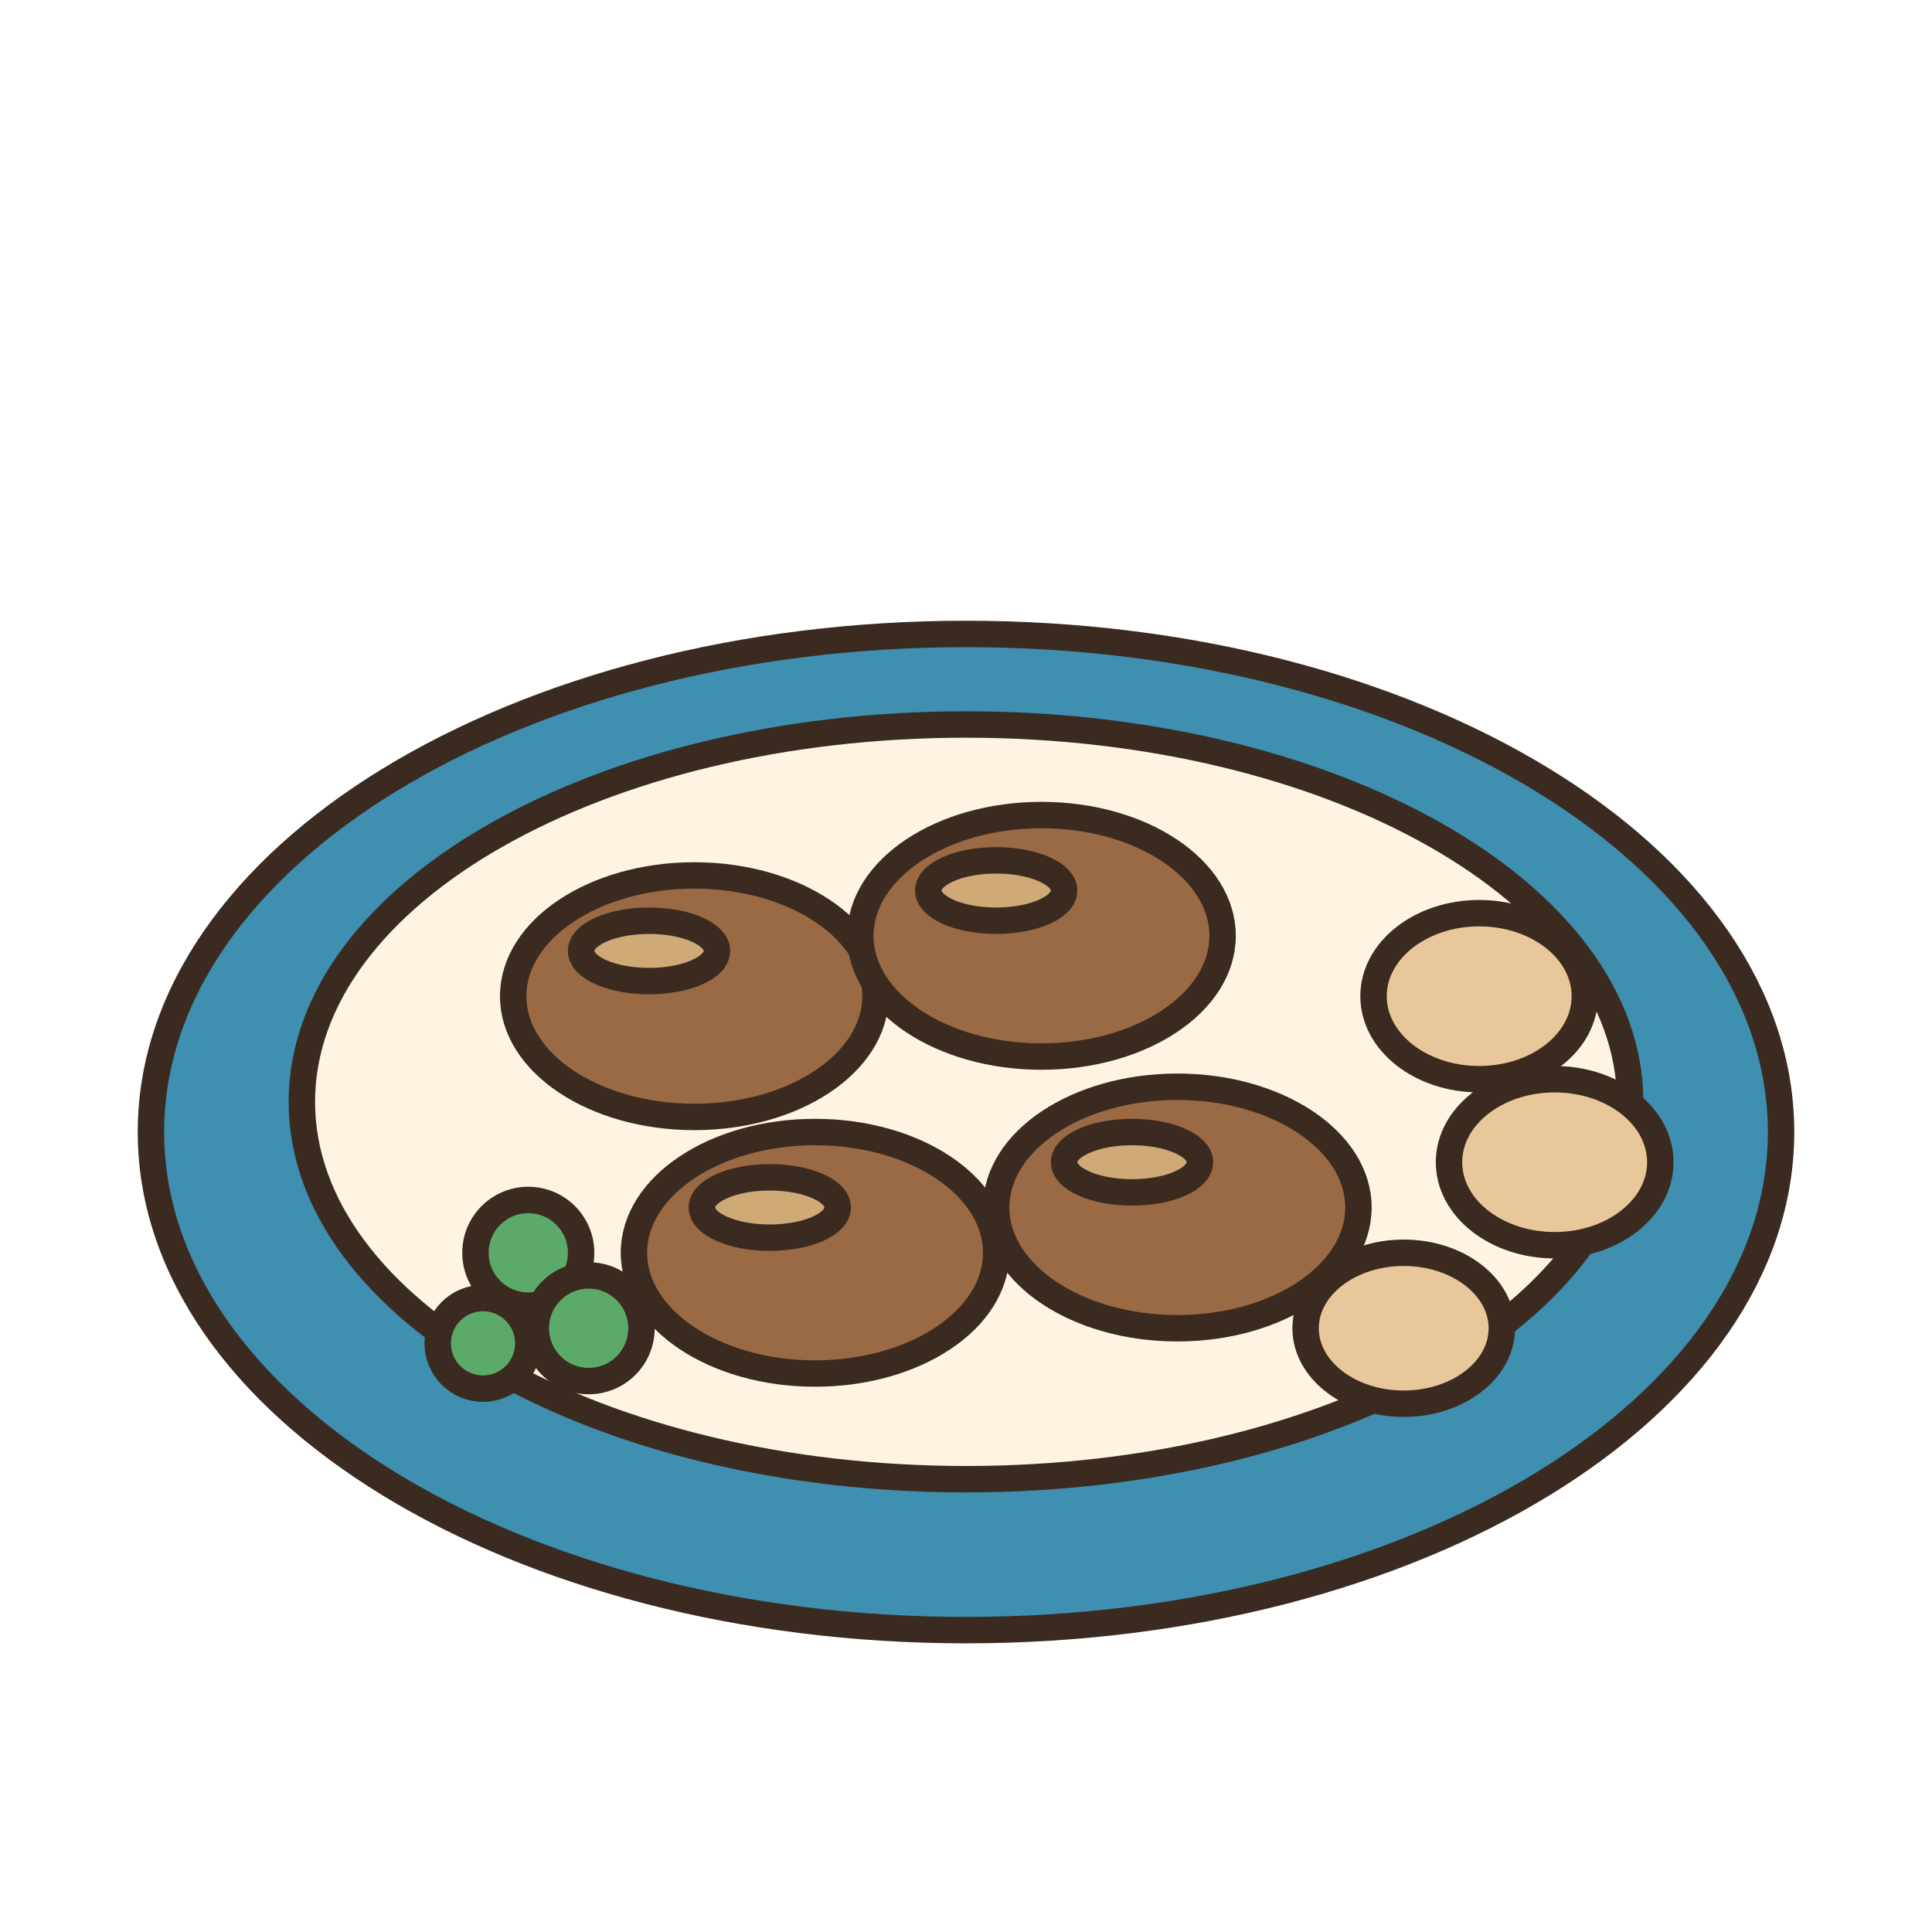
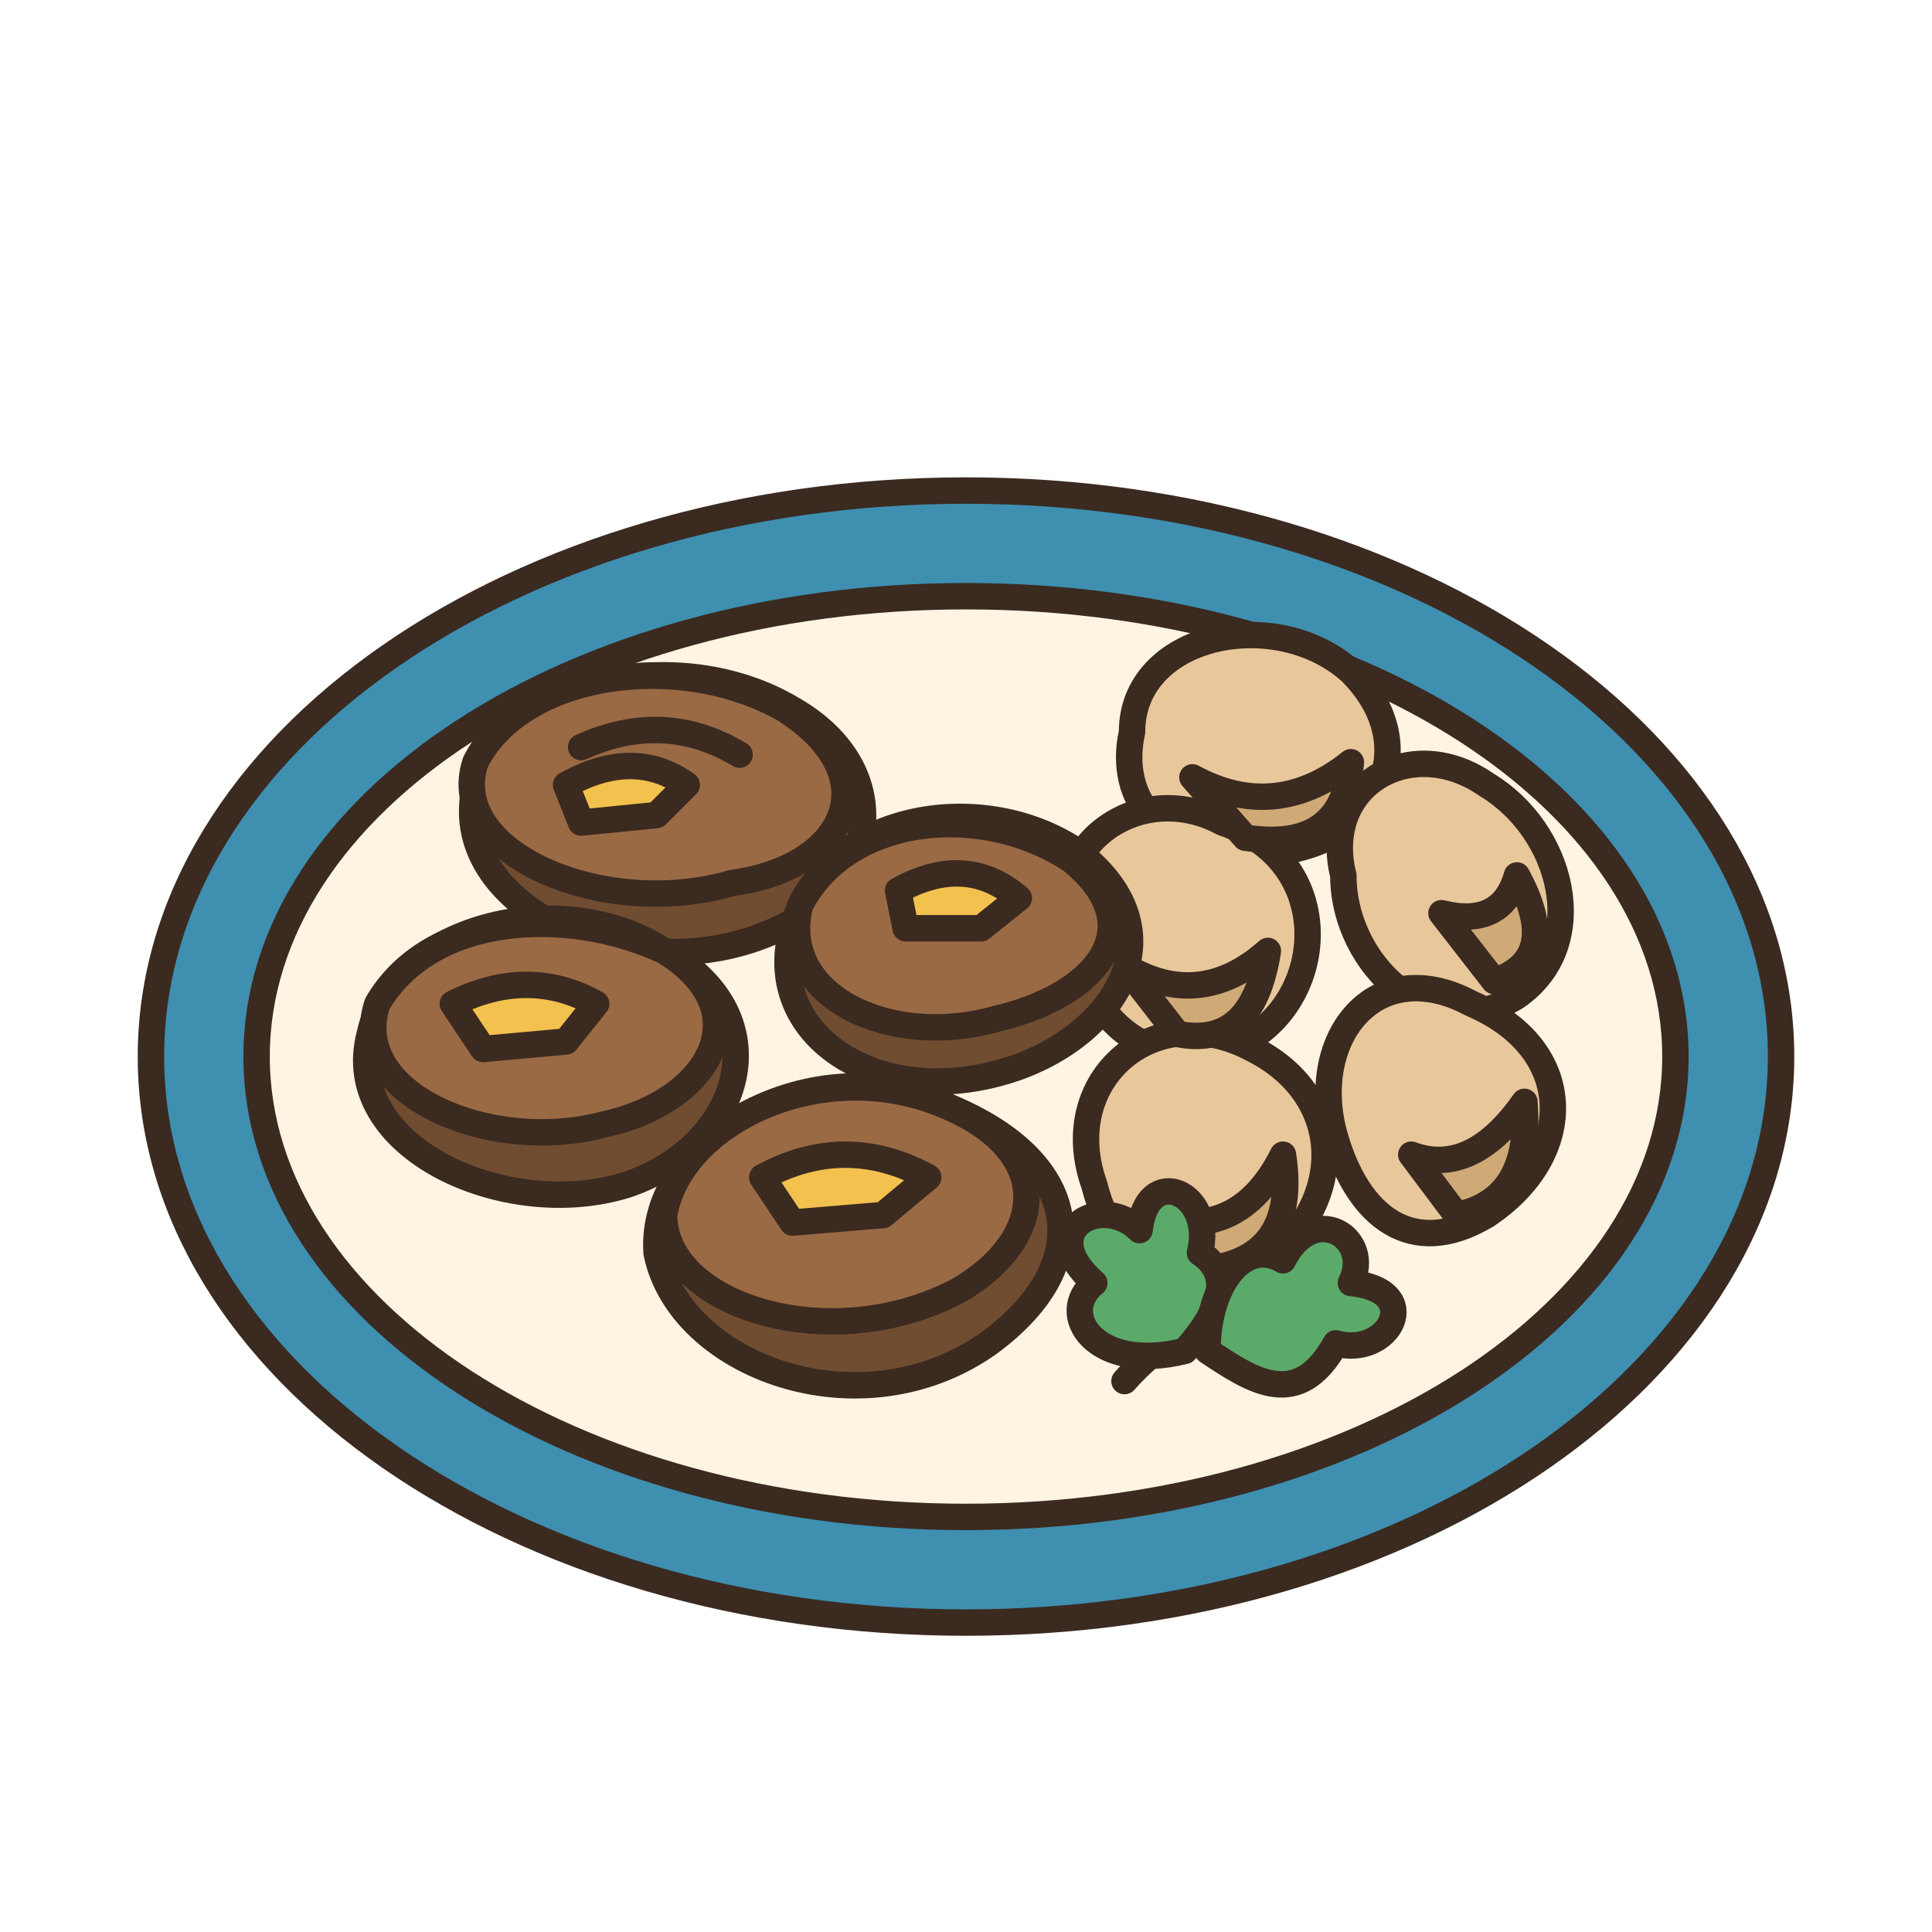
<svg xmlns="http://www.w3.org/2000/svg" viewBox="0 0 256 256">
  <g stroke="#3B2A20" stroke-width="3.5" stroke-linecap="round" stroke-linejoin="round">
-     <ellipse cx="128" cy="150" rx="108" ry="66" fill="#3E8FB0" />
-     <ellipse cx="128" cy="146" rx="88" ry="50" fill="#FFF4E2" />
-     <ellipse cx="92" cy="132" rx="24" ry="16" fill="#9A6A44" />
-     <ellipse cx="138" cy="124" rx="24" ry="16" fill="#9A6A44" />
-     <ellipse cx="108" cy="166" rx="24" ry="16" fill="#9A6A44" />
-     <ellipse cx="156" cy="160" rx="24" ry="16" fill="#9A6A44" />
-     <ellipse cx="86" cy="126" rx="9" ry="4" fill="#CFA976" />
-     <ellipse cx="132" cy="118" rx="9" ry="4" fill="#CFA976" />
-     <ellipse cx="102" cy="160" rx="9" ry="4" fill="#CFA976" />
-     <ellipse cx="150" cy="154" rx="9" ry="4" fill="#CFA976" />
-     <ellipse cx="196" cy="132" rx="14" ry="11" fill="#E8C79A" />
-     <ellipse cx="206" cy="154" rx="14" ry="11" fill="#E8C79A" />
-     <ellipse cx="186" cy="176" rx="13" ry="10" fill="#E8C79A" />
-     <circle cx="70" cy="166" r="7" fill="#5BAA6A" />
-     <circle cx="78" cy="176" r="7" fill="#5BAA6A" />
-     <circle cx="64" cy="178" r="6" fill="#5BAA6A" />
+     <g id="plate">
+       <ellipse cx="128" cy="140" rx="108" ry="75" fill="#3E8FB0" />
+       <ellipse cx="128" cy="140" rx="94" ry="61" fill="#FFF4E2" />
+     </g>
+     <g id="potatoes" fill="#E8C79A">
+       <path d="M150 97 C150 84 169 80 179 89 C190 100 181 114 165 113 C154 113 148 106 150 97 Z" />
+       <path d="M178 116 C175 104 187 97 197 104 C207 110 211 125 201 132 C190 139 178 128 178 116 Z" />
+       <path d="M142 125 C138 112 151 103 162 109 C177 114 176 132 165 138 C153 143 145 136 142 125 Z" />
+       <path d="M177 151 C173 138 182 126 195 133 C209 139 209 153 197 161 C187 167 180 161 177 151 Z" />
+       <path d="M145 157 C140 143 153 132 166 139 C178 145 179 159 167 168 C158 173 148 169 145 157 Z" />
+     </g>
+     <g id="potato-shading" fill="#CFA976">
+       <path d="M158 103 Q169 109 179 101 Q178 113 165 111 Z" />
+       <path d="M191 121 Q199 123 201 116 Q207 127 198 130 Z" />
+       <path d="M149 128 Q159 134 168 126 Q166 139 156 137 Z" />
+       <path d="M187 153 Q195 156 202 146 Q203 159 193 161 Z" />
+       <path d="M152 161 Q164 165 170 153 Q172 166 161 168 Z" />
+     </g>
+     <g id="meatballs">
+       <path d="M63 104 C67 90 90 85 105 94 C119 102 117 118 101 124 C83 131 59 120 63 104 Z" fill="#704D31" />
+       <path d="M63 101 C69 89 90 86 104 94 C118 103 112 115 97 117 C80 122 59 113 63 101 Z" fill="#9A6A44" />
+       <path d="M77 99 Q88 94 98 100" fill="none" />
+       <path d="M105 123 C109 108 130 104 143 113 C157 124 147 138 133 142 C116 147 101 137 105 123 Z" fill="#704D31" />
+       <path d="M106 120 C112 108 130 106 142 114 C153 123 145 132 132 135 C118 139 103 132 106 120 Z" fill="#9A6A44" />
+       <path d="M49 137 C52 123 74 117 88 126 C104 135 98 152 83 157 C67 162 45 152 49 137 Z" fill="#704D31" />
+       <path d="M50 133 C57 121 75 120 88 126 C101 134 94 146 80 149 C65 153 46 145 50 133 Z" fill="#9A6A44" />
+       <path d="M87 166 C86 151 107 139 124 146 C143 153 146 167 131 178 C114 190 90 181 87 166 Z" fill="#704D31" />
+       <path d="M88 161 C90 149 108 140 124 146 C140 152 139 164 127 171 C110 180 88 173 88 161 Z" fill="#9A6A44" />
+     </g>
+     <g id="golden-crust" fill="#F2C14E">
+       <path d="M75 104 Q84 99 91 104 L87 108 L77 109 Z" />
+       <path d="M119 118 Q128 113 135 119 L130 123 L120 123 Z" />
+       <path d="M60 133 Q70 128 79 133 L75 138 L64 139 Z" />
+       <path d="M101 156 Q112 150 123 156 L117 161 L105 162 Z" />
+     </g>
+     <g id="parsley" fill="#5BAA6A">
+       <path d="M149 183 Q156 175 166 174" fill="none" />
+       <path d="M157 179 C145 182 140 174 145 170 C137 163 146 158 151 163 C152 154 161 158 159 166 Q165 170 157 179 Z" />
+       <path d="M160 179 C160 170 165 164 170 167 C174 159 182 164 179 170 C189 171 184 180 177 178 C172 187 166 183 160 179 Z" />
+     </g>
  </g>
</svg>
